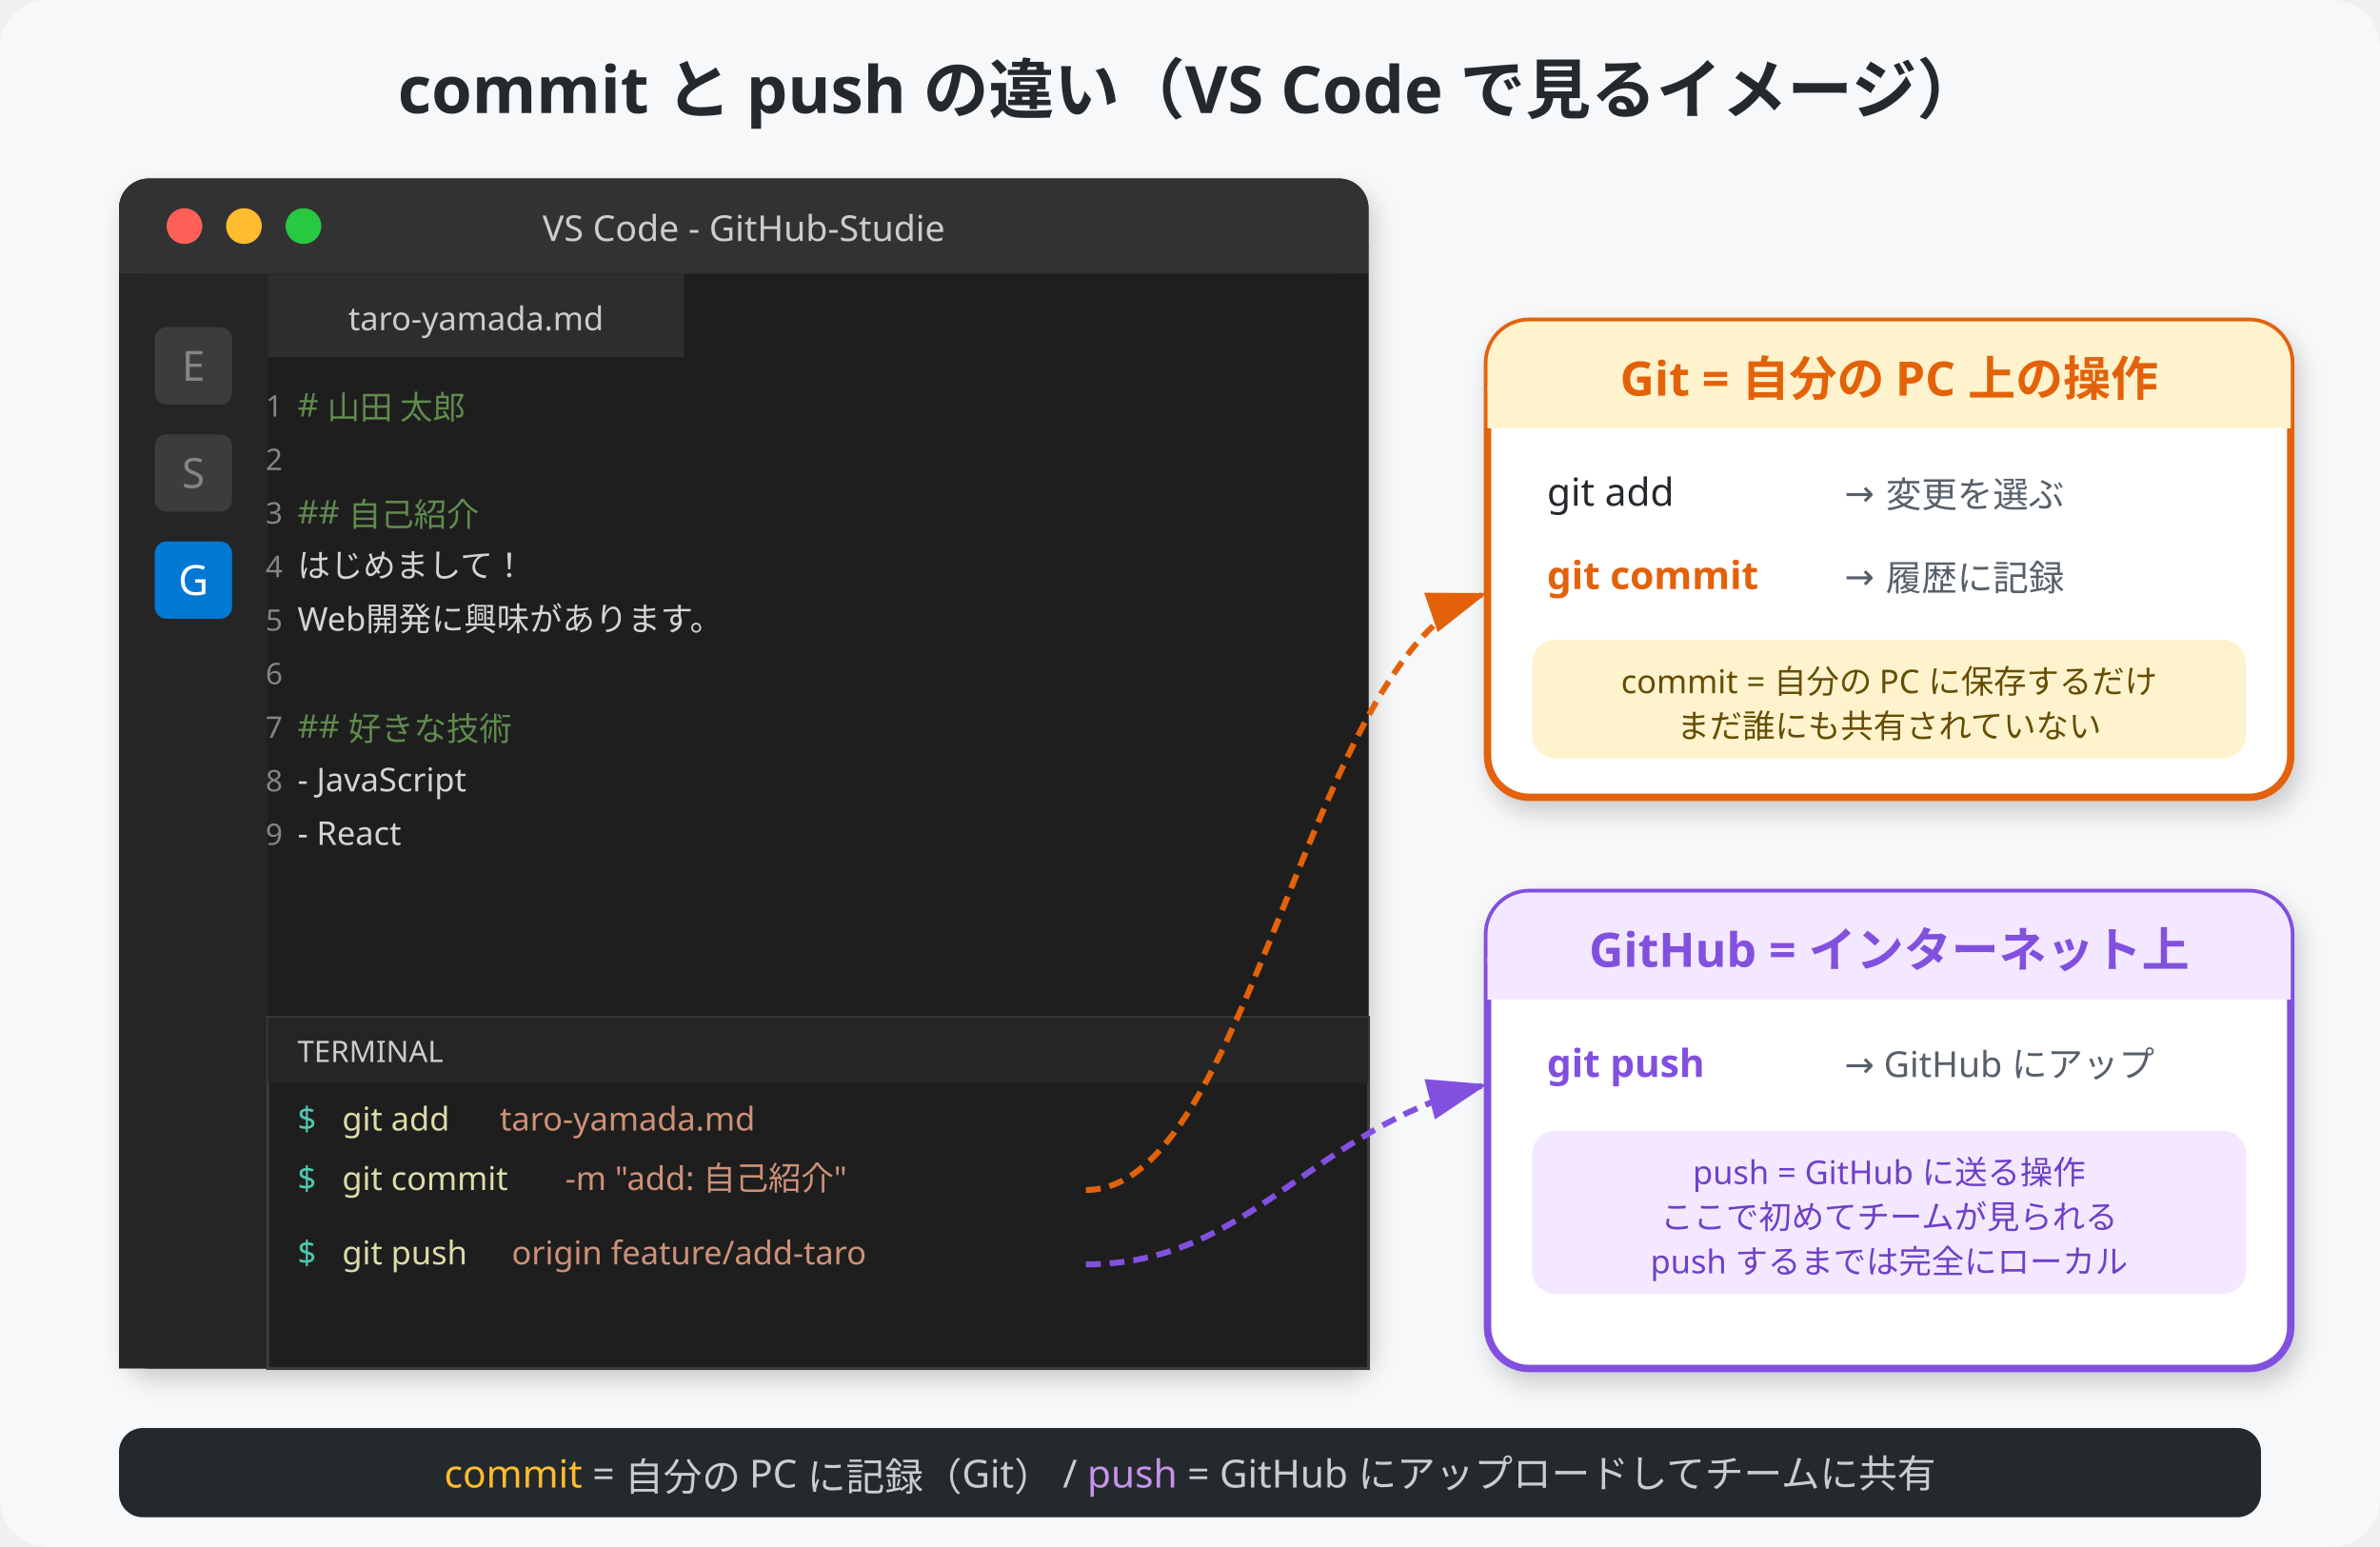
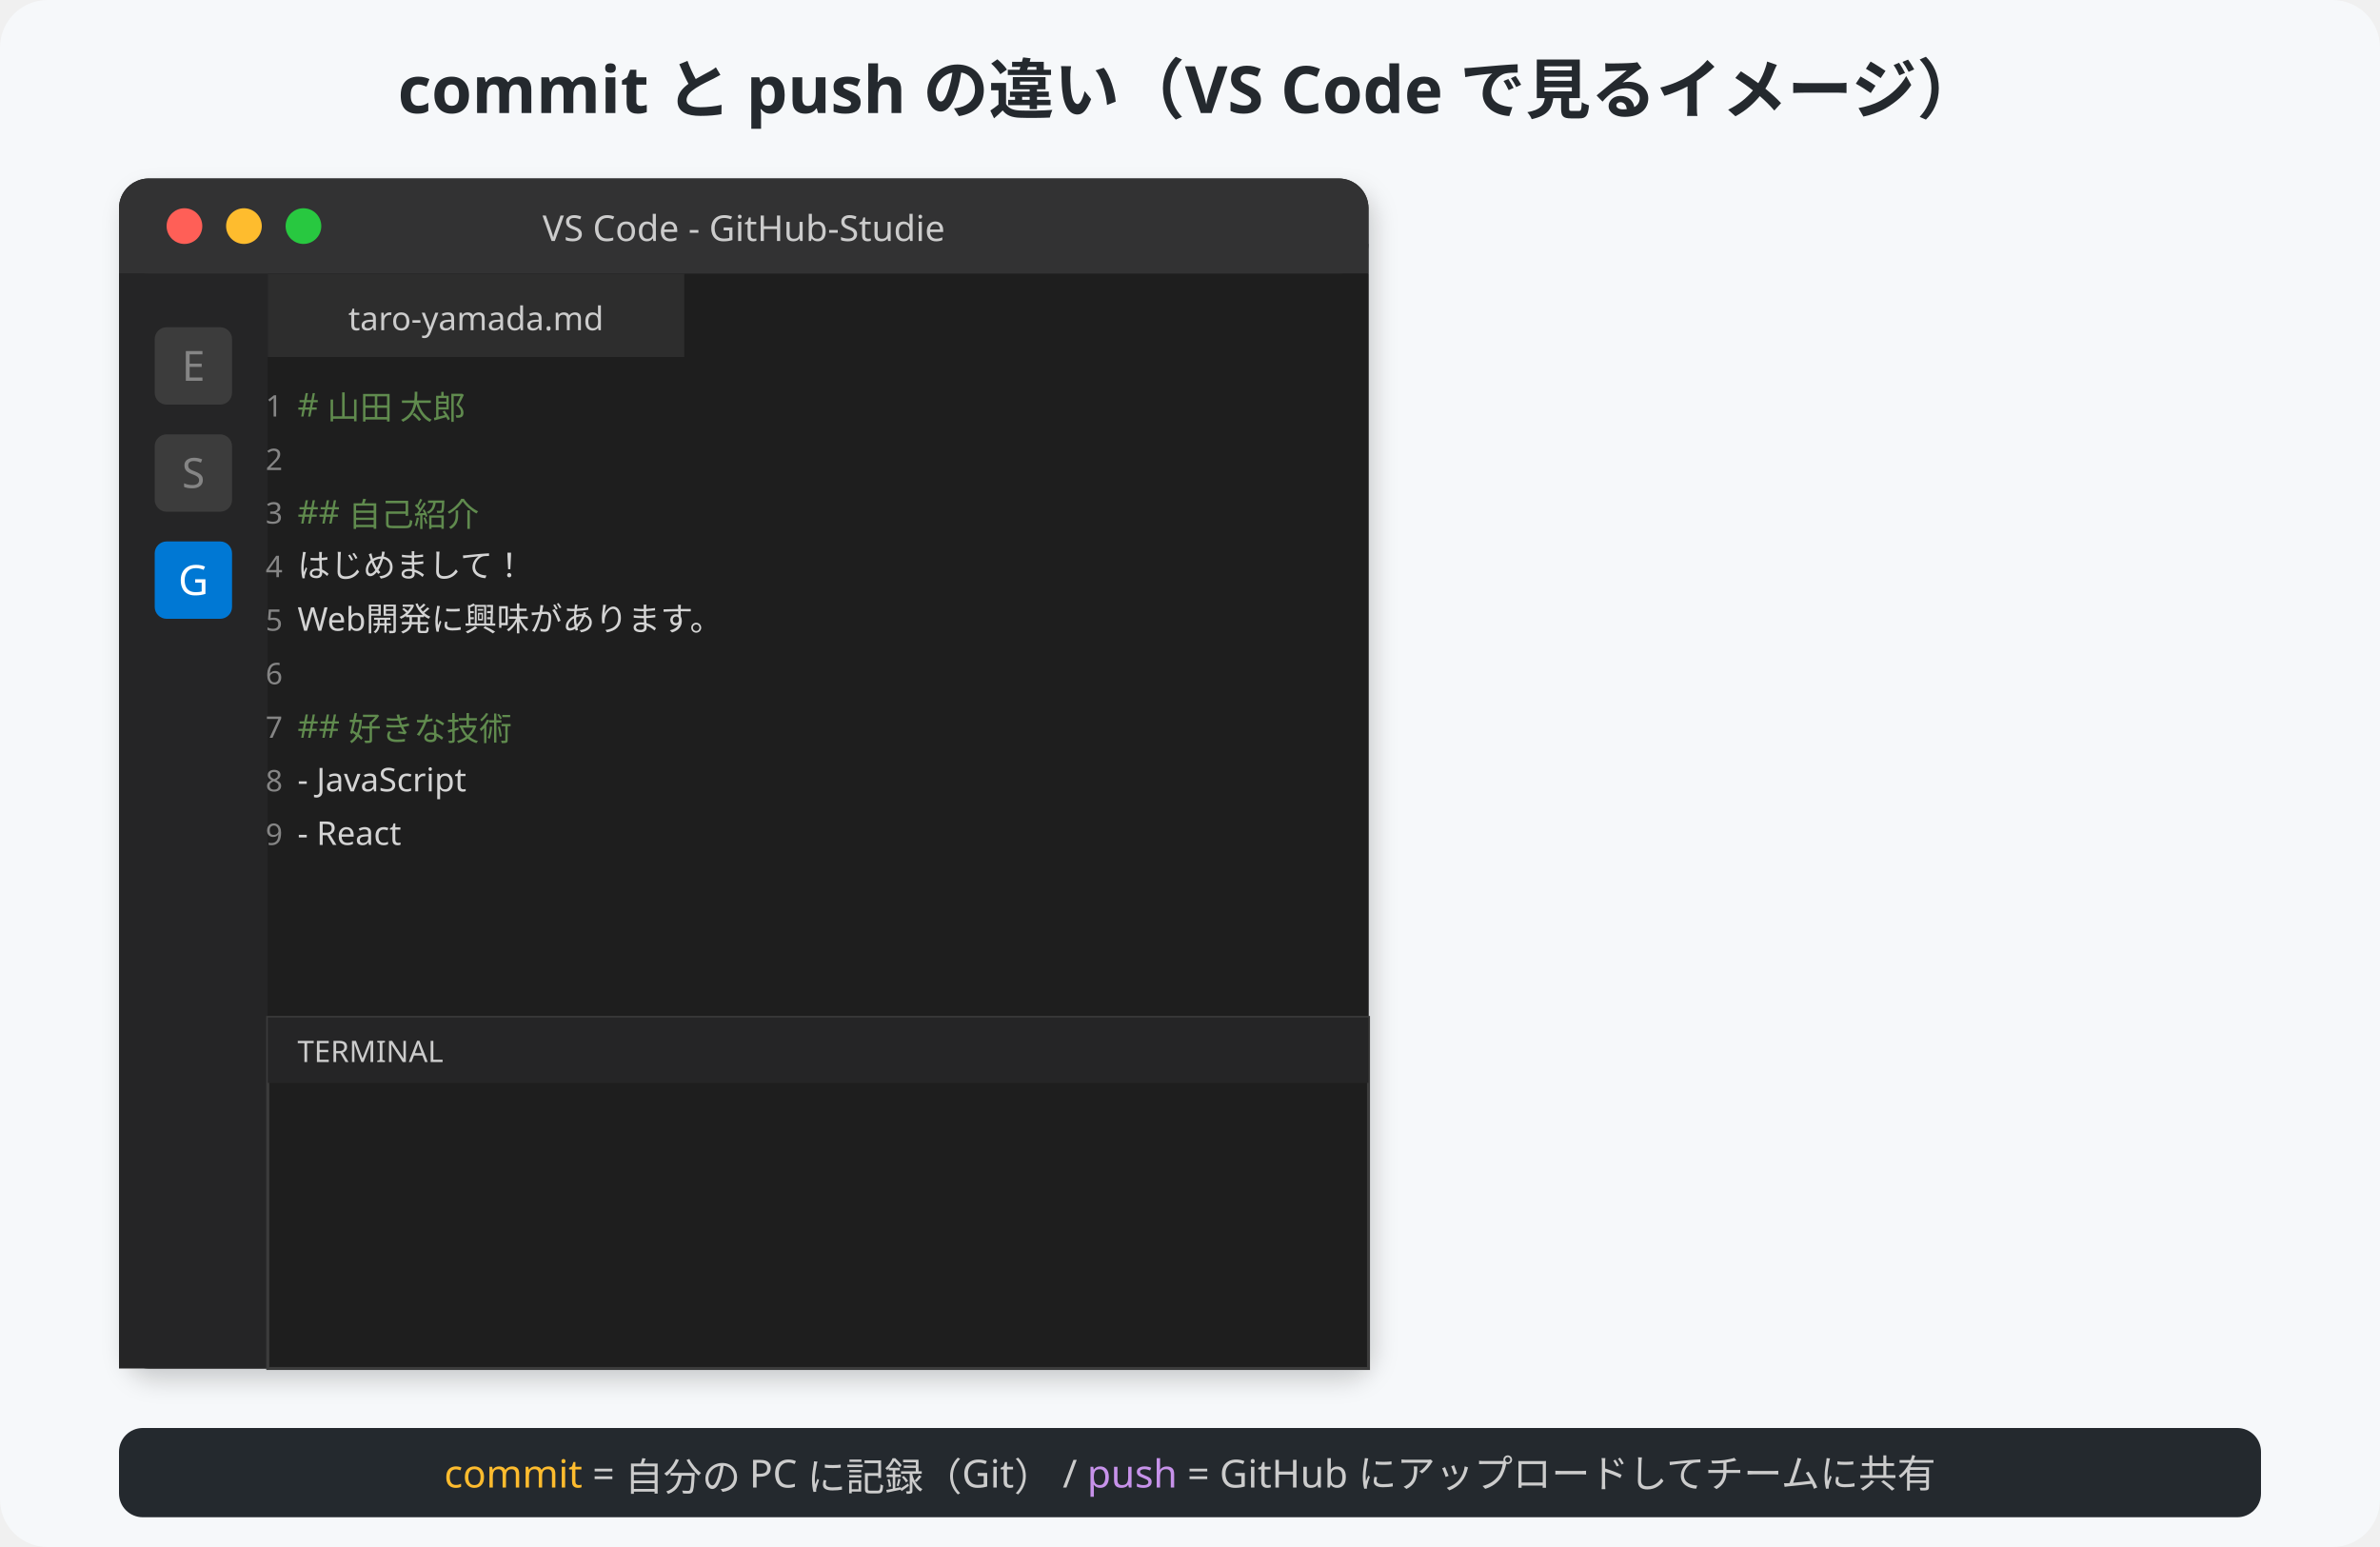
<svg xmlns="http://www.w3.org/2000/svg" viewBox="0 0 800 520" font-family="'Segoe UI', 'Hiragino Sans', sans-serif">
  <defs>
    <filter id="shadowV" x="-5%" y="-5%" width="115%" height="115%">
      <feDropShadow dx="2" dy="4" stdDeviation="4" flood-opacity="0.18" />
    </filter>
    <marker id="arrOrange" markerWidth="10" markerHeight="7" refX="9" refY="3.5" orient="auto">
      <polygon points="0 0, 10 3.5, 0 7" fill="#e36209" />
    </marker>
    <marker id="arrPurpleV" markerWidth="10" markerHeight="7" refX="9" refY="3.5" orient="auto">
      <polygon points="0 0, 10 3.5, 0 7" fill="#8250df" />
    </marker>
  </defs>
  <rect width="800" height="520" rx="16" fill="#f6f8fa" />
  <text x="400" y="38" text-anchor="middle" font-size="22" font-weight="bold" fill="#24292e">commit と push の違い（VS Code で見るイメージ）</text>
  <rect x="40" y="60" width="420" height="400" rx="10" fill="#1e1e1e" filter="url(#shadowV)" />
  <rect x="40" y="60" width="420" height="32" rx="10" fill="#323233" />
  <rect x="40" y="82" width="420" height="10" fill="#323233" />
  <circle cx="62" cy="76" r="6" fill="#ff5f57" />
  <circle cx="82" cy="76" r="6" fill="#febc2e" />
  <circle cx="102" cy="76" r="6" fill="#28c840" />
  <text x="250" y="81" text-anchor="middle" font-size="12" fill="#cccccc">VS Code - GitHub-Studie</text>
  <rect x="40" y="92" width="50" height="368" fill="#252526" />
  <rect x="52" y="110" width="26" height="26" rx="4" fill="#3c3c3c" />
  <text x="65" y="128" text-anchor="middle" font-size="14" fill="#858585">E</text>
  <rect x="52" y="146" width="26" height="26" rx="4" fill="#3c3c3c" />
  <text x="65" y="164" text-anchor="middle" font-size="14" fill="#858585">S</text>
  <rect x="52" y="182" width="26" height="26" rx="4" fill="#0078d4" />
  <text x="65" y="200" text-anchor="middle" font-size="14" fill="#fff">G</text>
  <rect x="90" y="92" width="370" height="250" fill="#1e1e1e" />
  <rect x="90" y="92" width="140" height="28" fill="#2d2d2d" />
  <text x="160" y="111" text-anchor="middle" font-size="11" fill="#cccccc">taro-yamada.md</text>
  <text x="100" y="140" font-size="11" fill="#608b4e"># 山田 太郎</text>
-   <text x="100" y="158" font-size="11" fill="#608b4e" />
  <text x="100" y="176" font-size="11" fill="#608b4e">## 自己紹介</text>
  <text x="100" y="194" font-size="11" fill="#d4d4d4">はじめまして！</text>
  <text x="100" y="212" font-size="11" fill="#d4d4d4">Web開発に興味があります。</text>
-   <text x="100" y="230" font-size="11" fill="#608b4e" />
  <text x="100" y="248" font-size="11" fill="#608b4e">## 好きな技術</text>
  <text x="100" y="266" font-size="11" fill="#d4d4d4">- JavaScript</text>
  <text x="100" y="284" font-size="11" fill="#d4d4d4">- React</text>
  <text x="95" y="140" text-anchor="end" font-size="10" fill="#858585">1</text>
  <text x="95" y="158" text-anchor="end" font-size="10" fill="#858585">2</text>
  <text x="95" y="176" text-anchor="end" font-size="10" fill="#858585">3</text>
  <text x="95" y="194" text-anchor="end" font-size="10" fill="#858585">4</text>
  <text x="95" y="212" text-anchor="end" font-size="10" fill="#858585">5</text>
  <text x="95" y="230" text-anchor="end" font-size="10" fill="#858585">6</text>
  <text x="95" y="248" text-anchor="end" font-size="10" fill="#858585">7</text>
  <text x="95" y="266" text-anchor="end" font-size="10" fill="#858585">8</text>
  <text x="95" y="284" text-anchor="end" font-size="10" fill="#858585">9</text>
  <rect x="90" y="342" width="370" height="118" fill="#1e1e1e" stroke="#3c3c3c" stroke-width="1" />
  <rect x="90" y="342" width="370" height="22" fill="#252526" />
  <text x="100" y="357" font-size="10" fill="#cccccc">TERMINAL</text>
-   <text x="100" y="380" font-size="11" fill="#4ec9b0">$</text>
-   <text x="115" y="380" font-size="11" fill="#dcdcaa">git add</text>
-   <text x="168" y="380" font-size="11" fill="#ce9178">taro-yamada.md</text>
-   <text x="100" y="400" font-size="11" fill="#4ec9b0">$</text>
-   <text x="115" y="400" font-size="11" fill="#dcdcaa">git commit</text>
-   <text x="190" y="400" font-size="11" fill="#ce9178">-m "add: 自己紹介"</text>
-   <text x="100" y="425" font-size="11" fill="#4ec9b0">$</text>
-   <text x="115" y="425" font-size="11" fill="#dcdcaa">git push</text>
-   <text x="172" y="425" font-size="11" fill="#ce9178">origin feature/add-taro</text>
-   <rect x="500" y="108" width="270" height="160" rx="14" fill="#fff" stroke="#e36209" stroke-width="2.5" filter="url(#shadowV)" />
-   <rect x="500" y="108" width="270" height="36" rx="14" fill="#fff3cd" />
-   <rect x="500" y="130" width="270" height="14" fill="#fff3cd" />
-   <text x="635" y="133" text-anchor="middle" font-size="16" font-weight="bold" fill="#e36209">Git = 自分の PC 上の操作</text>
-   <text x="520" y="170" font-size="13" fill="#24292e">git add</text>
-   <text x="620" y="170" font-size="12" fill="#57606a">→ 変更を選ぶ</text>
-   <text x="520" y="198" font-size="13" font-weight="bold" fill="#e36209">git commit</text>
-   <text x="620" y="198" font-size="12" fill="#57606a">→ 履歴に記録</text>
-   <rect x="515" y="215" width="240" height="40" rx="8" fill="#fff3cd" />
-   <text x="635" y="233" text-anchor="middle" font-size="11" fill="#664d03">commit = 自分の PC に保存するだけ</text>
-   <text x="635" y="248" text-anchor="middle" font-size="11" fill="#664d03">まだ誰にも共有されていない</text>
-   <path d="M 365 400 C 420 400, 440 220, 498 200" stroke="#e36209" stroke-width="2" fill="none" marker-end="url(#arrOrange)" stroke-dasharray="5,3" />
-   <rect x="500" y="300" width="270" height="160" rx="14" fill="#fff" stroke="#8250df" stroke-width="2.5" filter="url(#shadowV)" />
-   <rect x="500" y="300" width="270" height="36" rx="14" fill="#f3e8ff" />
-   <rect x="500" y="322" width="270" height="14" fill="#f3e8ff" />
-   <text x="635" y="325" text-anchor="middle" font-size="16" font-weight="bold" fill="#8250df">GitHub = インターネット上</text>
-   <text x="520" y="362" font-size="13" font-weight="bold" fill="#8250df">git push</text>
-   <text x="620" y="362" font-size="12" fill="#57606a">→ GitHub にアップ</text>
-   <rect x="515" y="380" width="240" height="55" rx="8" fill="#f3e8ff" />
-   <text x="635" y="398" text-anchor="middle" font-size="11" fill="#6e40c9">push = GitHub に送る操作</text>
-   <text x="635" y="413" text-anchor="middle" font-size="11" fill="#6e40c9">ここで初めてチームが見られる</text>
-   <text x="635" y="428" text-anchor="middle" font-size="11" fill="#6e40c9">push するまでは完全にローカル</text>
-   <path d="M 365 425 C 420 425, 440 380, 498 365" stroke="#8250df" stroke-width="2" fill="none" marker-end="url(#arrPurpleV)" stroke-dasharray="5,3" />
+   <g opacity="0">
+     <animate attributeName="opacity" values="0;0;1;1" keyTimes="0;0.08;0.12;1" dur="12s" repeatCount="indefinite" />
+     <text x="100" y="380" font-size="11" fill="#4ec9b0">$</text>
+     <text x="115" y="380" font-size="11" fill="#dcdcaa">git add</text>
+     <text x="168" y="380" font-size="11" fill="#ce9178">taro-yamada.md</text>
+   </g>
+   <g opacity="0">
+     <animate attributeName="opacity" values="0;0;1;1" keyTimes="0;0.24;0.28;1" dur="12s" repeatCount="indefinite" />
+     <text x="100" y="400" font-size="11" fill="#4ec9b0">$</text>
+     <text x="115" y="400" font-size="11" fill="#dcdcaa">git commit</text>
+     <text x="190" y="400" font-size="11" fill="#ce9178">-m "add: 自己紹介"</text>
+   </g>
+   <g opacity="0">
+     <animate attributeName="opacity" values="0;0;1;1" keyTimes="0;0.56;0.60;1" dur="12s" repeatCount="indefinite" />
+     <text x="100" y="425" font-size="11" fill="#4ec9b0">$</text>
+     <text x="115" y="425" font-size="11" fill="#dcdcaa">git push</text>
+     <text x="172" y="425" font-size="11" fill="#ce9178">origin feature/add-taro</text>
+   </g>
+   <g opacity="0">
+     <animate attributeName="opacity" values="0;0;1;1" keyTimes="0;0.30;0.35;1" dur="12s" repeatCount="indefinite" />
+     <path d="M 365 400 C 420 400, 440 220, 498 200" stroke="#e36209" stroke-width="2" fill="none" marker-end="url(#arrOrange)" stroke-dasharray="5,3">
+       <animate attributeName="stroke-dashoffset" values="0;-16" dur="0.9s" repeatCount="indefinite" />
+     </path>
+   </g>
+   <g opacity="0">
+     <animate attributeName="opacity" values="0;0;1;1" keyTimes="0;0.34;0.40;1" dur="12s" repeatCount="indefinite" />
+     <rect x="500" y="108" width="270" height="160" rx="14" fill="#fff" stroke="#e36209" stroke-width="2.5" filter="url(#shadowV)" />
+     <rect x="500" y="108" width="270" height="36" rx="14" fill="#fff3cd" />
+     <rect x="500" y="130" width="270" height="14" fill="#fff3cd" />
+     <text x="635" y="133" text-anchor="middle" font-size="16" font-weight="bold" fill="#e36209">Git = 自分の PC 上の操作</text>
+     <text x="520" y="170" font-size="13" fill="#24292e">git add</text>
+     <text x="620" y="170" font-size="12" fill="#57606a">→ 変更を選ぶ</text>
+     <text x="520" y="198" font-size="13" font-weight="bold" fill="#e36209">git commit</text>
+     <text x="620" y="198" font-size="12" fill="#57606a">→ 履歴に記録</text>
+     <rect x="515" y="215" width="240" height="40" rx="8" fill="#fff3cd" />
+     <text x="635" y="233" text-anchor="middle" font-size="11" fill="#664d03">commit = 自分の PC に保存するだけ</text>
+     <text x="635" y="248" text-anchor="middle" font-size="11" fill="#664d03">まだ誰にも共有されていない</text>
+   </g>
+   <g opacity="0">
+     <animate attributeName="opacity" values="0;0;1;1" keyTimes="0;0.62;0.67;1" dur="12s" repeatCount="indefinite" />
+     <path d="M 365 425 C 420 425, 440 380, 498 365" stroke="#8250df" stroke-width="2" fill="none" marker-end="url(#arrPurpleV)" stroke-dasharray="5,3">
+       <animate attributeName="stroke-dashoffset" values="0;-16" dur="0.9s" repeatCount="indefinite" />
+     </path>
+   </g>
+   <g opacity="0">
+     <animate attributeName="opacity" values="0;0;1;1" keyTimes="0;0.66;0.72;1" dur="12s" repeatCount="indefinite" />
+     <rect x="500" y="300" width="270" height="160" rx="14" fill="#fff" stroke="#8250df" stroke-width="2.5" filter="url(#shadowV)">
+       <animate attributeName="stroke-width" values="2.5;2.5;6;2.5;2.5" keyTimes="0;0.74;0.77;0.82;1" dur="12s" repeatCount="indefinite" />
+     </rect>
+     <rect x="500" y="300" width="270" height="36" rx="14" fill="#f3e8ff" />
+     <rect x="500" y="322" width="270" height="14" fill="#f3e8ff" />
+     <text x="635" y="325" text-anchor="middle" font-size="16" font-weight="bold" fill="#8250df">GitHub = インターネット上</text>
+     <text x="520" y="362" font-size="13" font-weight="bold" fill="#8250df">git push</text>
+     <text x="620" y="362" font-size="12" fill="#57606a">→ GitHub にアップ</text>
+     <rect x="515" y="380" width="240" height="55" rx="8" fill="#f3e8ff" />
+     <text x="635" y="398" text-anchor="middle" font-size="11" fill="#6e40c9">push = GitHub に送る操作</text>
+     <text x="635" y="413" text-anchor="middle" font-size="11" fill="#6e40c9">ここで初めてチームが見られる</text>
+     <text x="635" y="428" text-anchor="middle" font-size="11" fill="#6e40c9">push するまでは完全にローカル</text>
+   </g>
  <rect x="40" y="480" width="720" height="30" rx="8" fill="#24292e" />
  <text x="400" y="500" text-anchor="middle" font-size="13" fill="#fff">
    <tspan fill="#febc2e">commit</tspan>
    <tspan fill="#ccc"> = 自分の PC に記録（Git） / </tspan>
    <tspan fill="#c792ea">push</tspan>
    <tspan fill="#ccc"> = GitHub にアップロードしてチームに共有</tspan>
  </text>
</svg>
